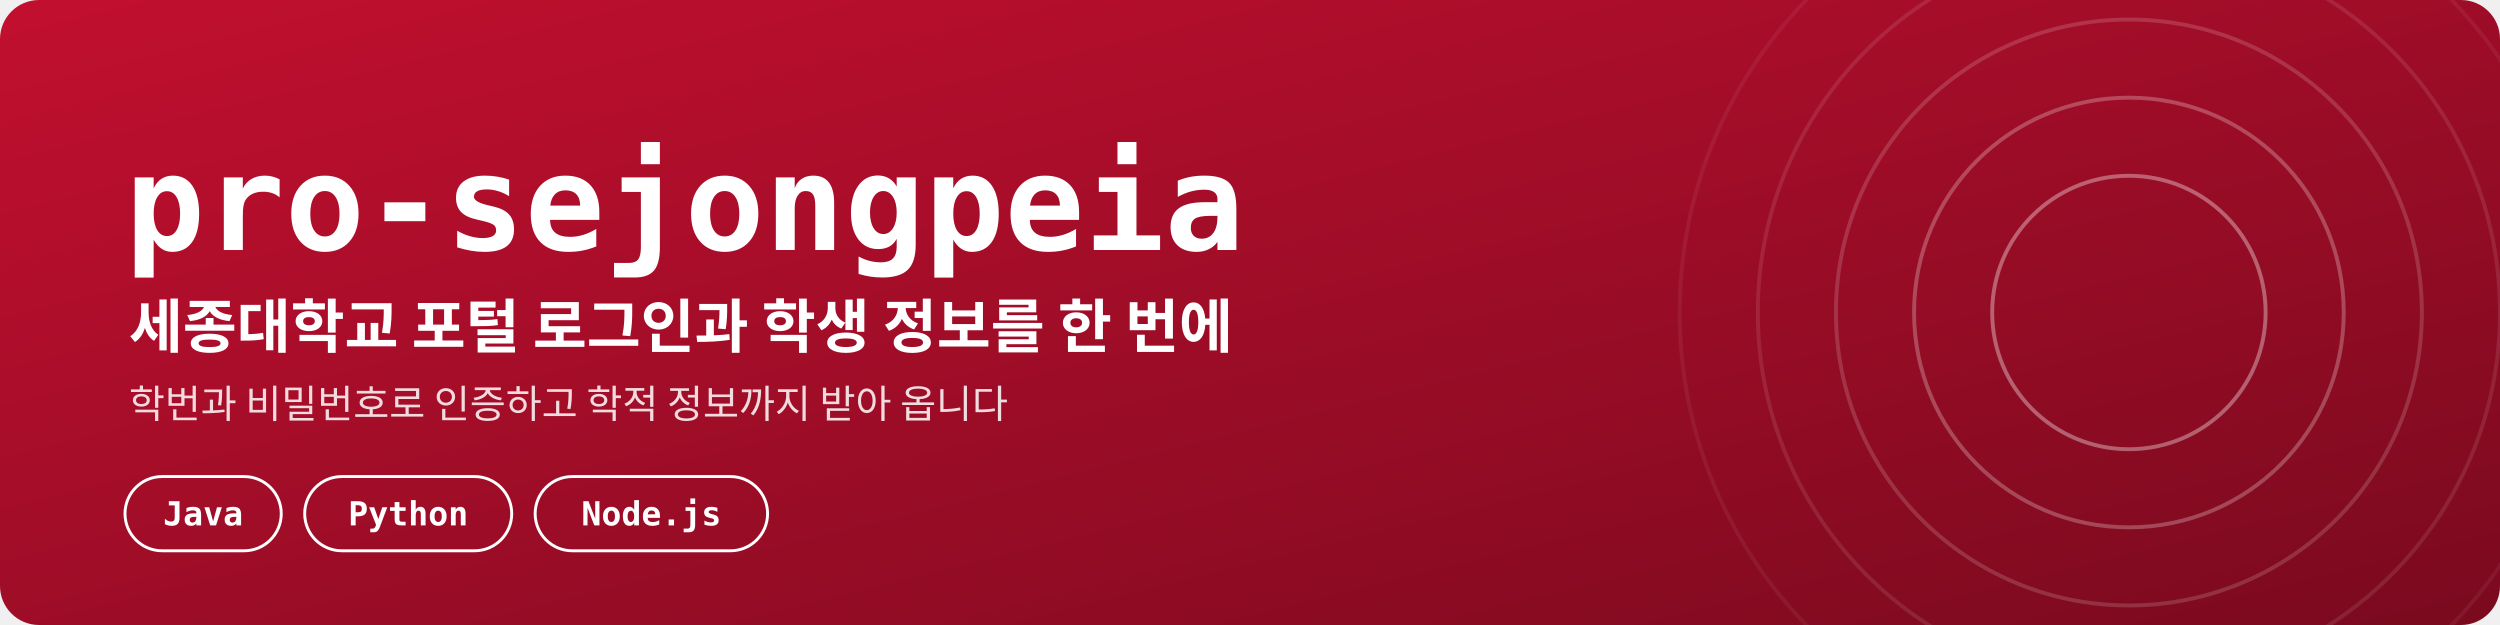
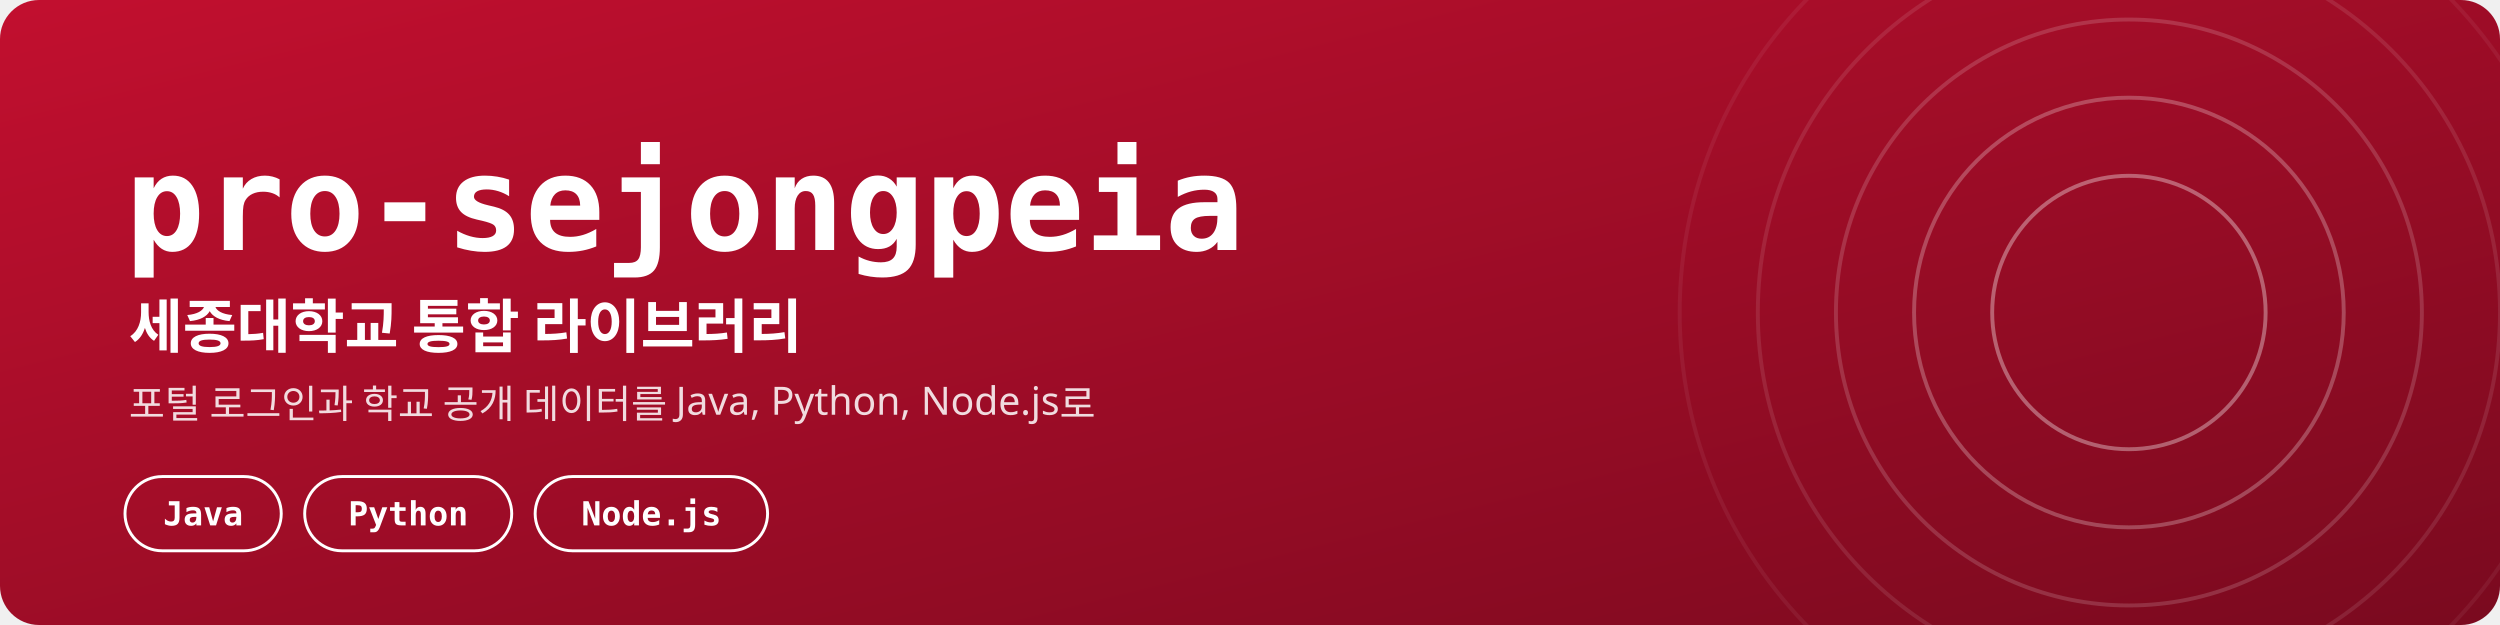
<svg xmlns="http://www.w3.org/2000/svg" width="1280" height="320" viewBox="0 0 1280 320" role="img" aria-label="pro-sejongpeia">
  <defs>
    <linearGradient id="g" x1="0" y1="0" x2="1" y2="1">
      <stop offset="0" stop-color="#C20F2F" />
      <stop offset="1" stop-color="#7A0A1F" />
    </linearGradient>
  </defs>
  <rect width="1280" height="320" rx="20" fill="url(#g)" />
  <circle cx="1090" cy="160" r="70" fill="none" stroke="#fff" stroke-opacity="0.35" stroke-width="2" />
  <circle cx="1090" cy="160" r="110" fill="none" stroke="#fff" stroke-opacity="0.25" stroke-width="2" />
  <circle cx="1090" cy="160" r="150" fill="none" stroke="#fff" stroke-opacity="0.16" stroke-width="2" />
  <circle cx="1090" cy="160" r="190" fill="none" stroke="#fff" stroke-opacity="0.1" stroke-width="2" />
  <circle cx="1090" cy="160" r="230" fill="none" stroke="#fff" stroke-opacity="0.06" stroke-width="2" />
  <text x="64" y="128" font-family="ui-monospace,'SF Mono',Menlo,Consolas,monospace" font-size="68" font-weight="800" fill="#fff">pro-sejongpeia</text>
-   <text x="66" y="178" font-family="'Apple SD Gothic Neo','Noto Sans KR','Malgun Gothic','Segoe UI',system-ui,sans-serif" font-size="30" font-weight="700" fill="#fff">세종대학교 포털 로그인과 학생 정보를 한 번에</text>
-   <text x="66" y="214" font-family="'Apple SD Gothic Neo','Noto Sans KR','Malgun Gothic','Segoe UI',system-ui,sans-serif" font-size="20" fill="#fff" fill-opacity=".85">학번과 비밀번호로 인증하고 학적 정보까지 받아 옵니다</text>
+   <text x="66" y="178" font-family="'Apple SD Gothic Neo','Noto Sans KR','Malgun Gothic','Segoe UI',system-ui,sans-serif" font-size="30" font-weight="700" fill="#fff">세종대학교 통합 라이브러리</text>
+   <text x="66" y="214" font-family="'Apple SD Gothic Neo','Noto Sans KR','Malgun Gothic','Segoe UI',system-ui,sans-serif" font-size="20" fill="#fff" fill-opacity=".85">포털 로그인과 학교 공개 데이터를 Java, Python, Node.js로</text>
  <rect x="64" y="244" width="80" height="38" rx="19" fill="none" stroke="#fff" stroke-width="1.5" />
  <text x="104.0" y="269" font-family="ui-monospace,'SF Mono',Menlo,Consolas,monospace" font-size="17" font-weight="700" fill="#fff" text-anchor="middle">Java</text>
  <rect x="156" y="244" width="106" height="38" rx="19" fill="none" stroke="#fff" stroke-width="1.5" />
  <text x="209.0" y="269" font-family="ui-monospace,'SF Mono',Menlo,Consolas,monospace" font-size="17" font-weight="700" fill="#fff" text-anchor="middle">Python</text>
  <rect x="274" y="244" width="119" height="38" rx="19" fill="none" stroke="#fff" stroke-width="1.5" />
  <text x="333.5" y="269" font-family="ui-monospace,'SF Mono',Menlo,Consolas,monospace" font-size="17" font-weight="700" fill="#fff" text-anchor="middle">Node.js</text>
</svg>
